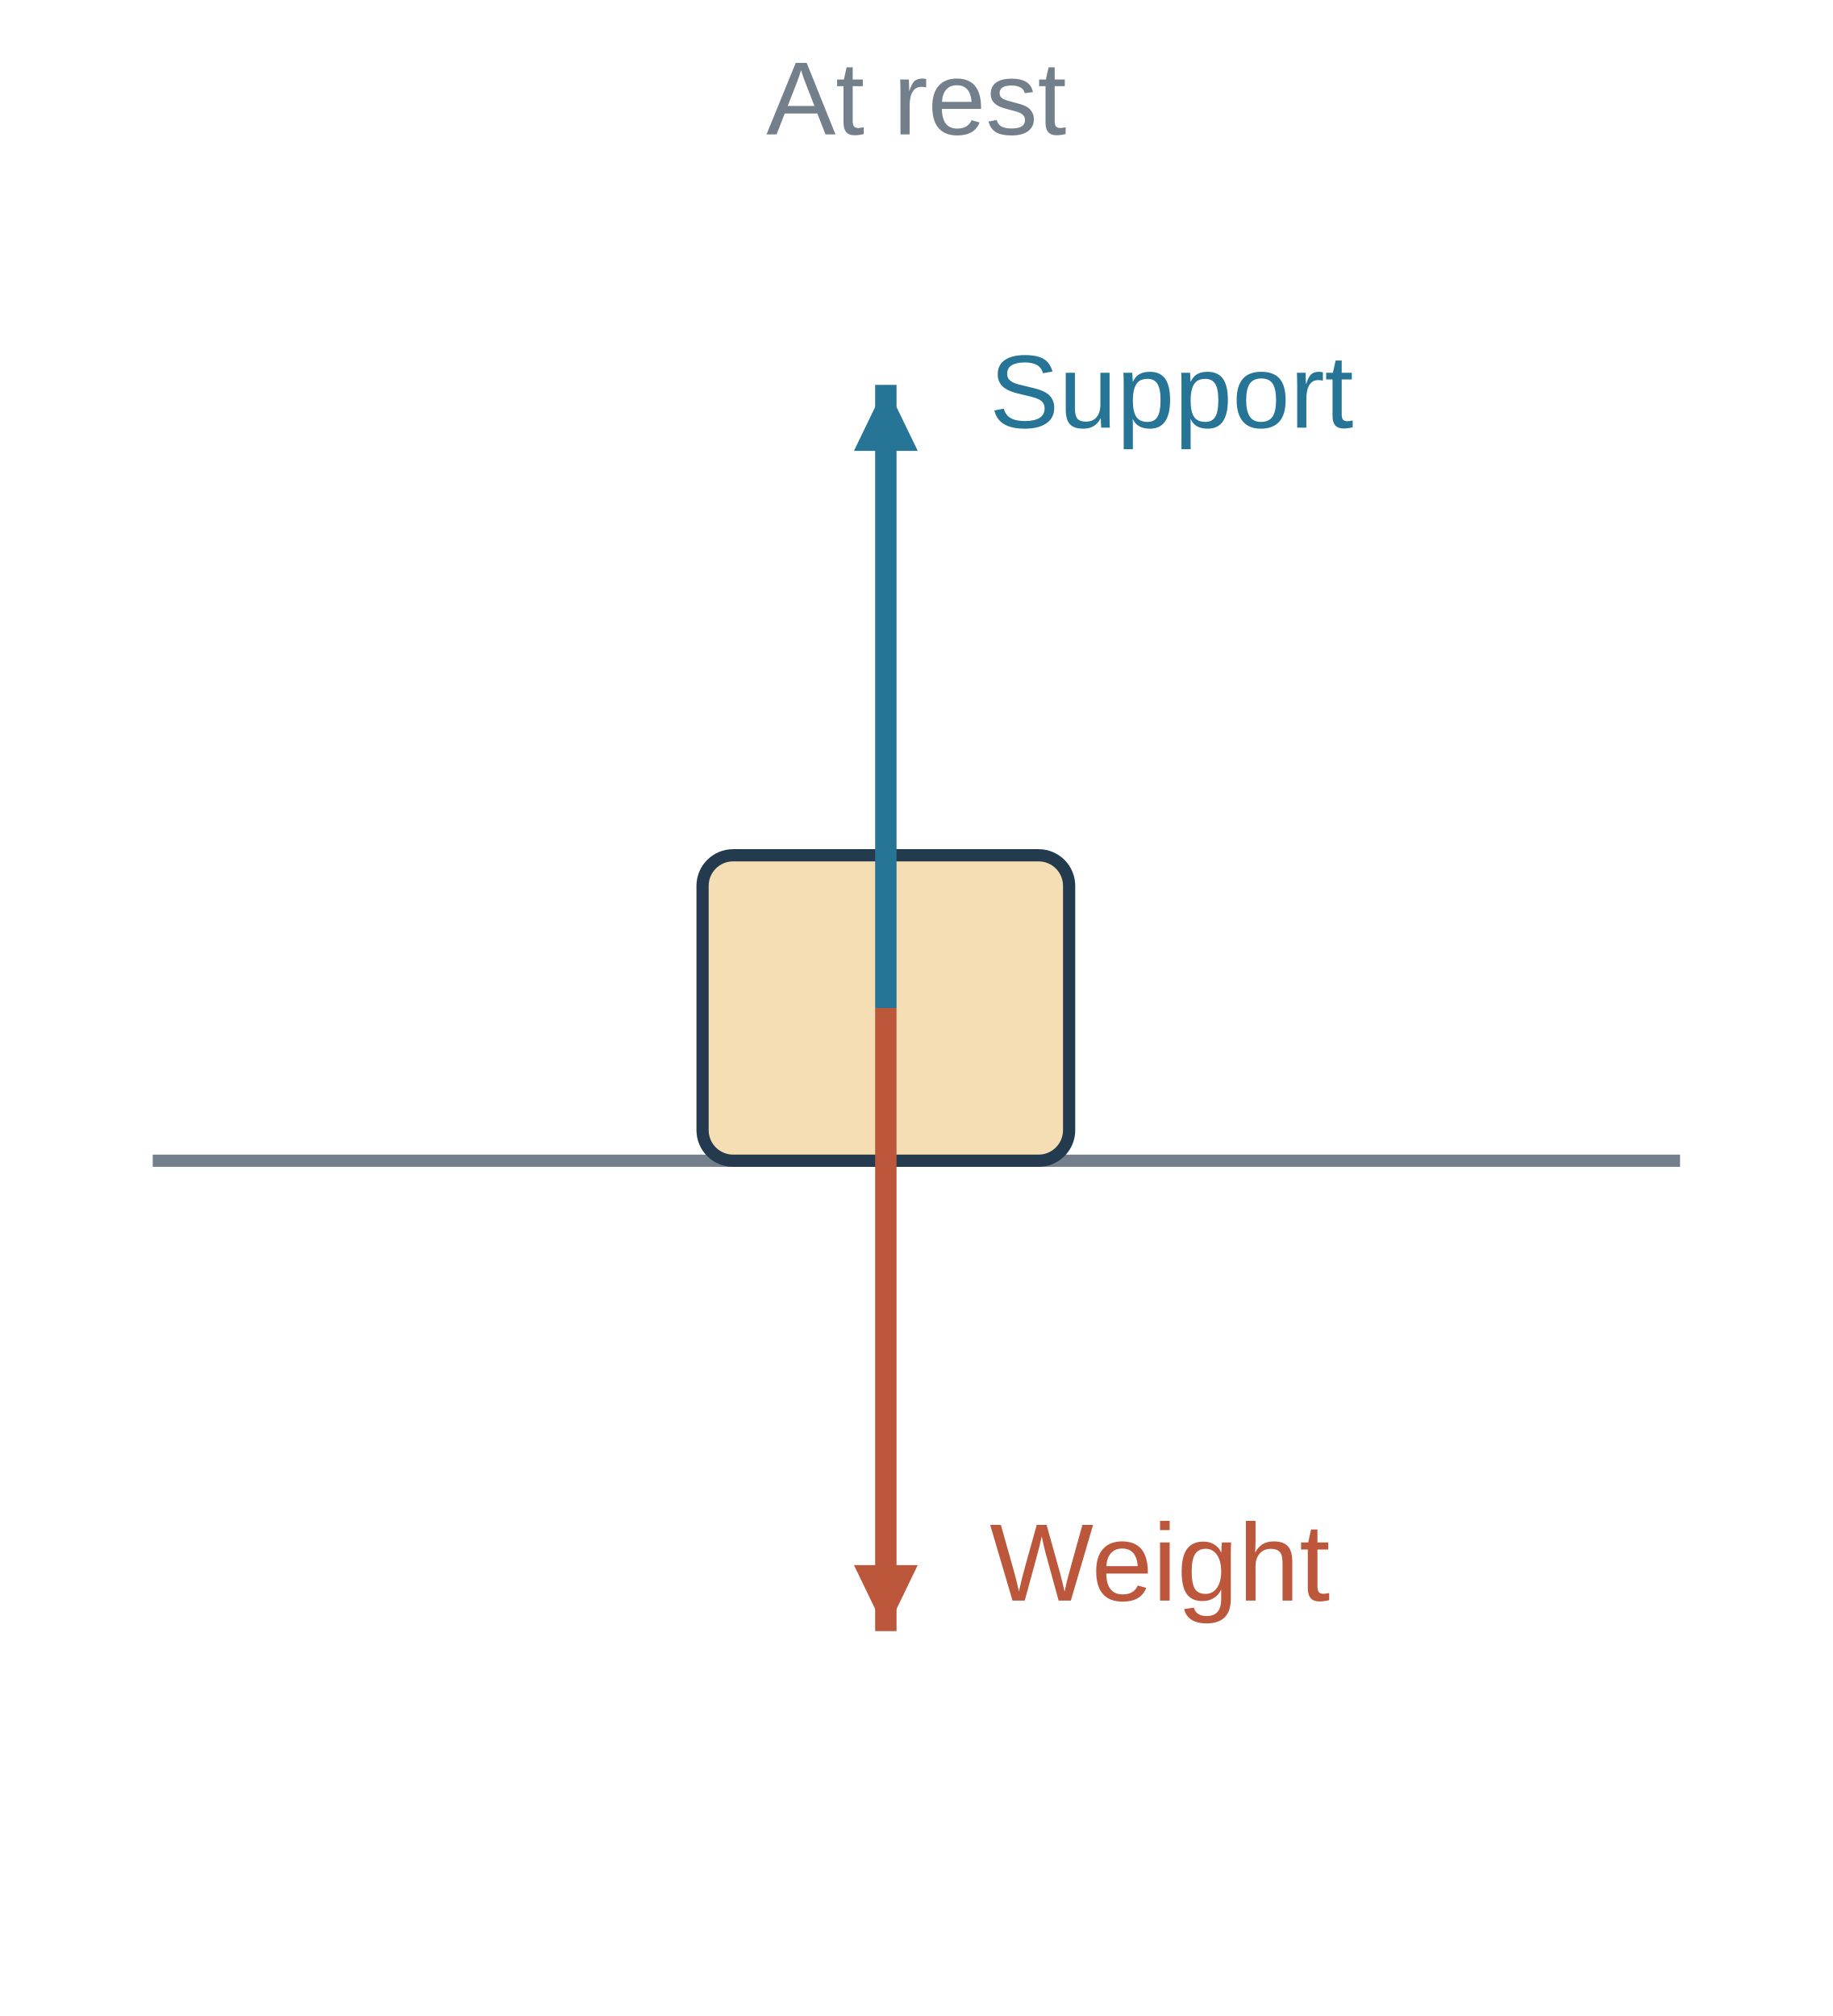
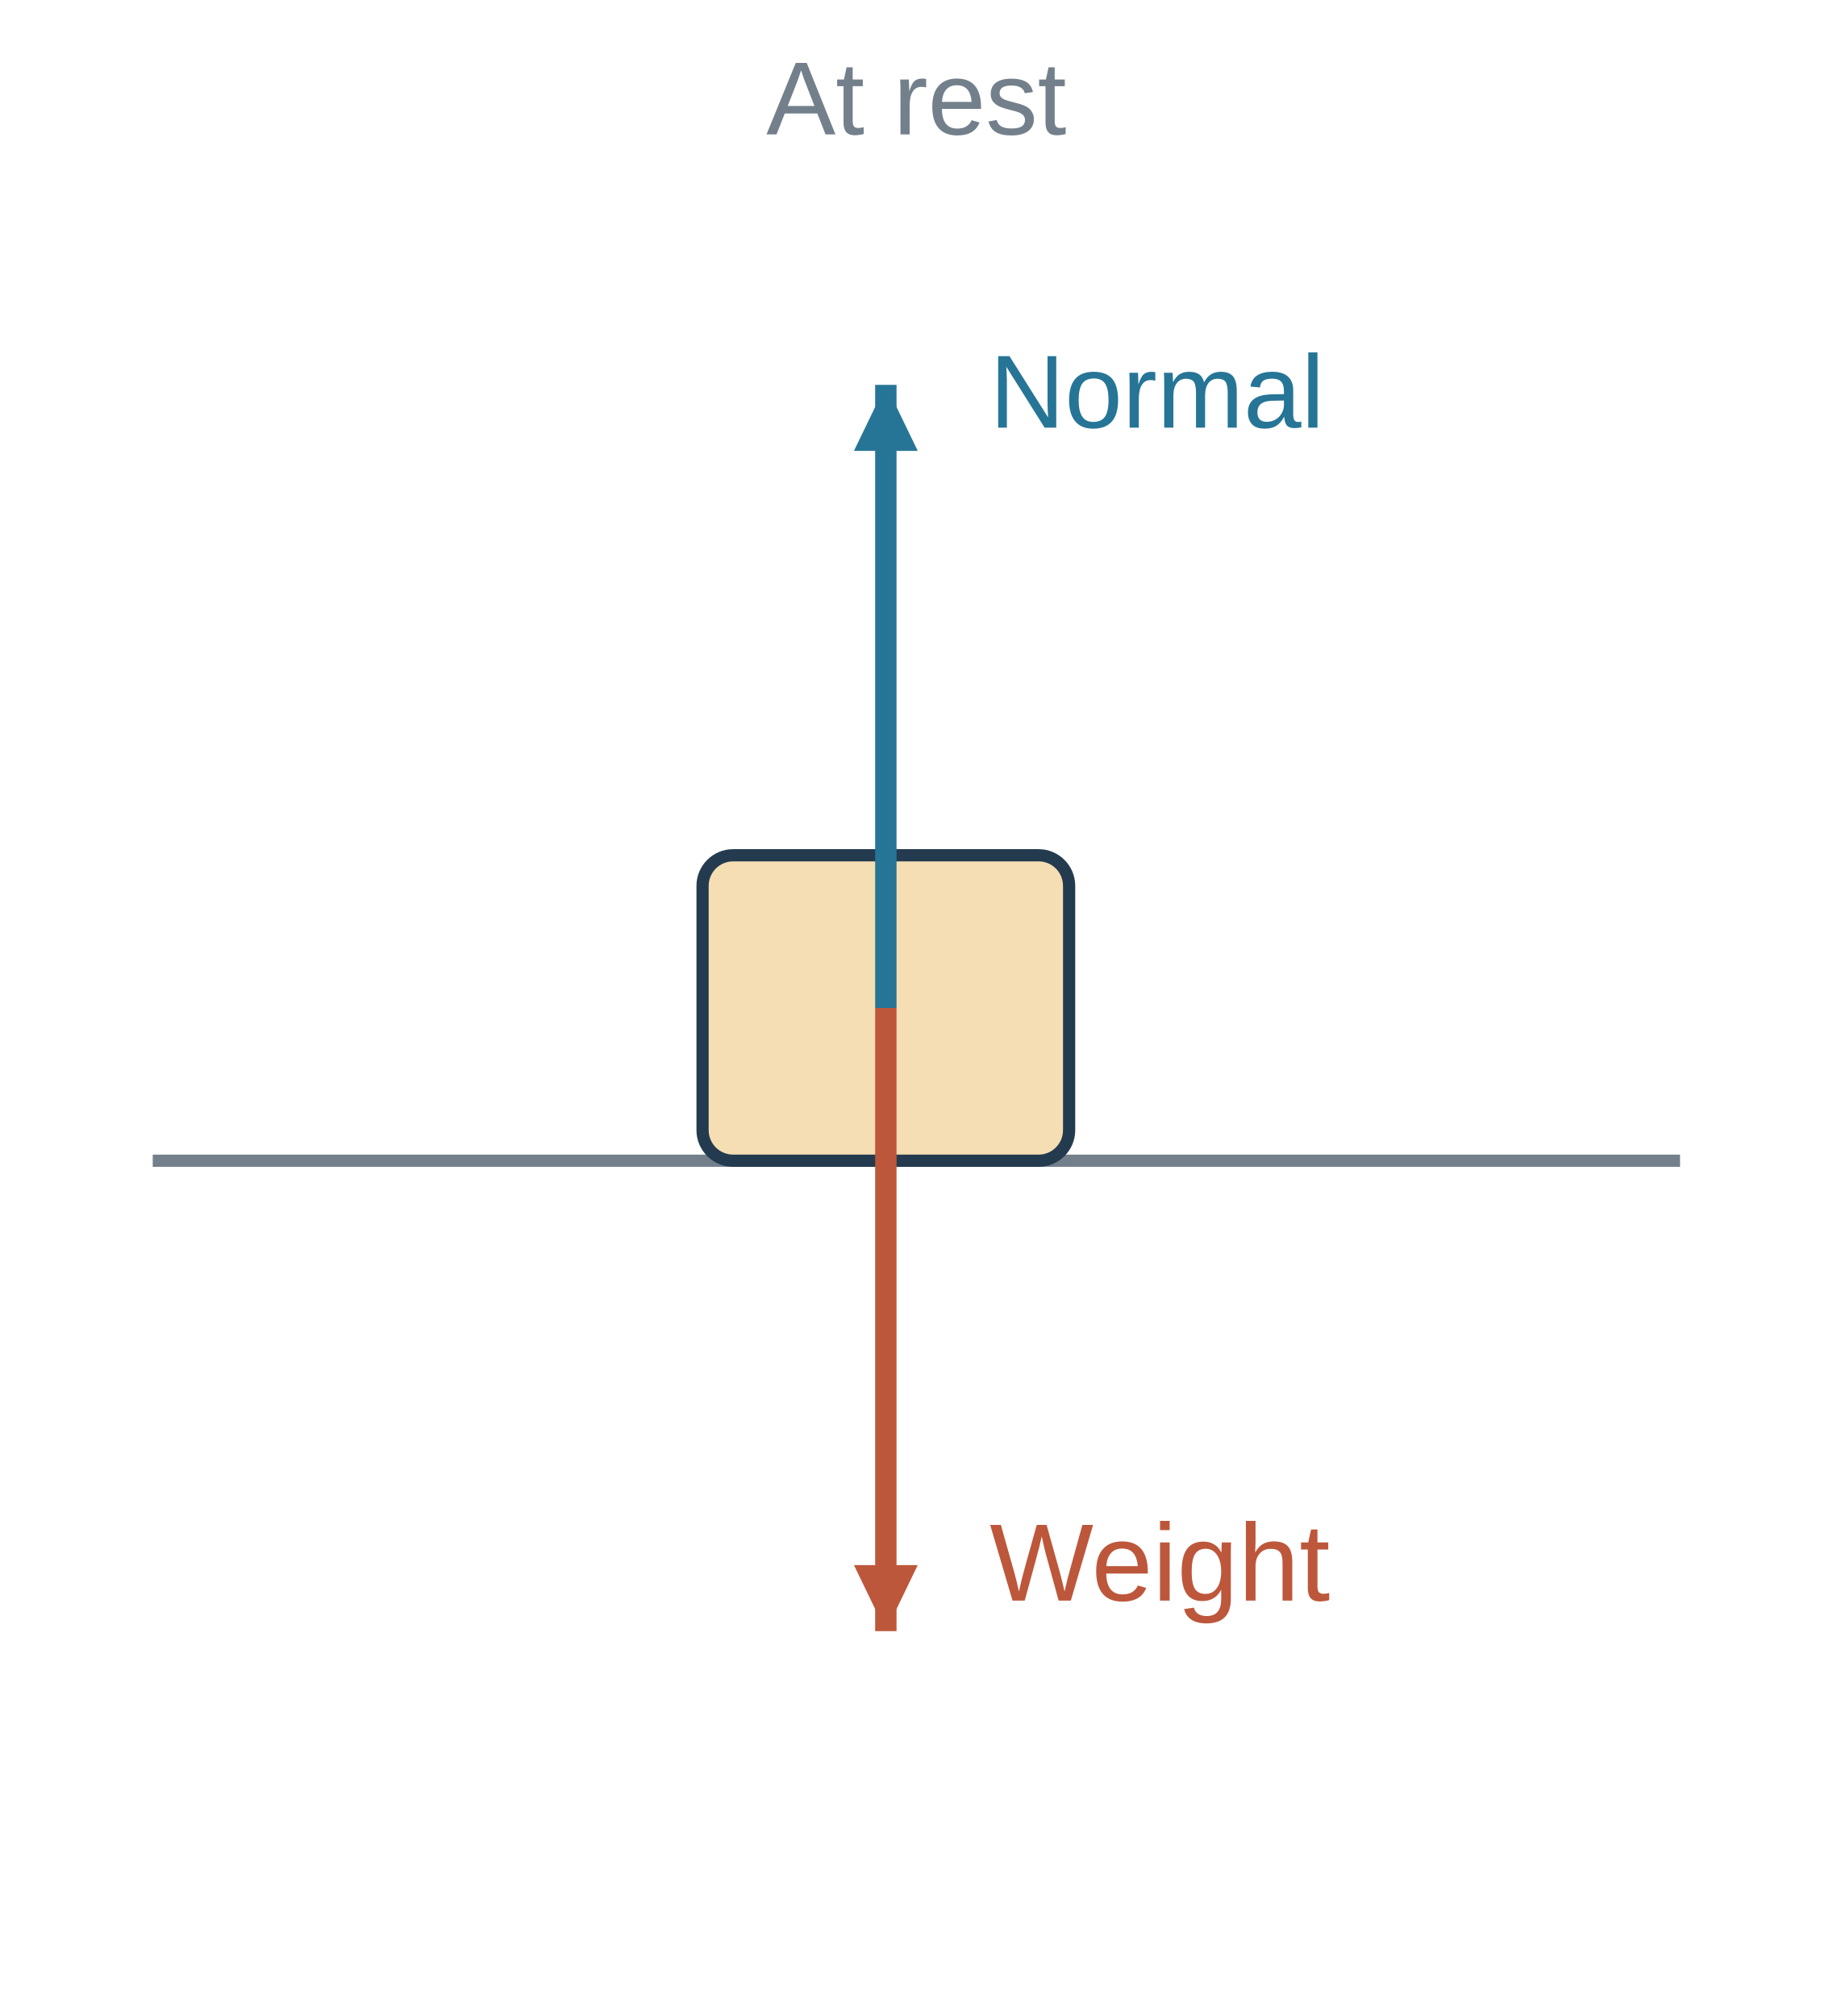
<svg xmlns="http://www.w3.org/2000/svg" width="300" height="330" preserveAspectRatio="xMinYMin meet" viewBox="0 0 300 330" version="1.0" fill-rule="evenodd">
  <clipPath id="clip">
    <rect x="0" y="0" width="300" height="330" />
  </clipPath>
  <g id="group" transform="scale(1,-1) translate(0,-330)" style="clip-path: url(#clip)">
    <g transform="">
      <path d="M 25,140 L 275,140 Z" style="stroke: rgb(45%,50%,55%); stroke-linecap: butt; stroke-width: 2;" />
      <rect x="115" y="140" width="60" height="50" rx="5" ry="5" style="stroke: rgb(14%,23%,31%); stroke-linecap: butt; stroke-width: 2; fill: rgb(96%,87%,70%); fill-rule: evenodd;" />
      <path d="M 145,165 L 145,63 Z" style="stroke: rgb(74%,34%,23%); stroke-linecap: butt; stroke-width: 3.5;" />
      <polygon points="145 63, 150.22 73.805, 139.78 73.805" style="stroke: none; stroke-linecap: butt; stroke-width: 1; fill: rgb(74%,34%,23%); fill-rule: evenodd;" />
      <text x="162" y="68" style="font-family: Arial; font-size: 18px;fill: rgb(74%,34%,23%); stroke:none;" transform="translate(0,136) scale(1,-1)">Weight</text>
      <path d="M 145,165 L 145,267 Z" style="stroke: rgb(15%,46%,59%); stroke-linecap: butt; stroke-width: 3.5;" />
      <polygon points="145 267, 139.78 256.195, 150.22 256.195" style="stroke: none; stroke-linecap: butt; stroke-width: 1; fill: rgb(15%,46%,59%); fill-rule: evenodd;" />
-       <text x="162" y="260" style="font-family: Arial; font-size: 17px;fill: rgb(15%,46%,59%); stroke:none;" transform="translate(0,520) scale(1,-1)">Support</text>
+       <text x="162" y="260" style="font-family: Arial; font-size: 17px;fill: rgb(15%,46%,59%); stroke:none;" transform="translate(0,520) scale(1,-1)">Normal</text>
      <text x="125.438" y="308" style="font-family: Arial; font-size: 17px;fill: rgb(45%,50%,55%); stroke:none;" transform="translate(0,616) scale(1,-1)">At rest</text>
    </g>
  </g>
</svg>
